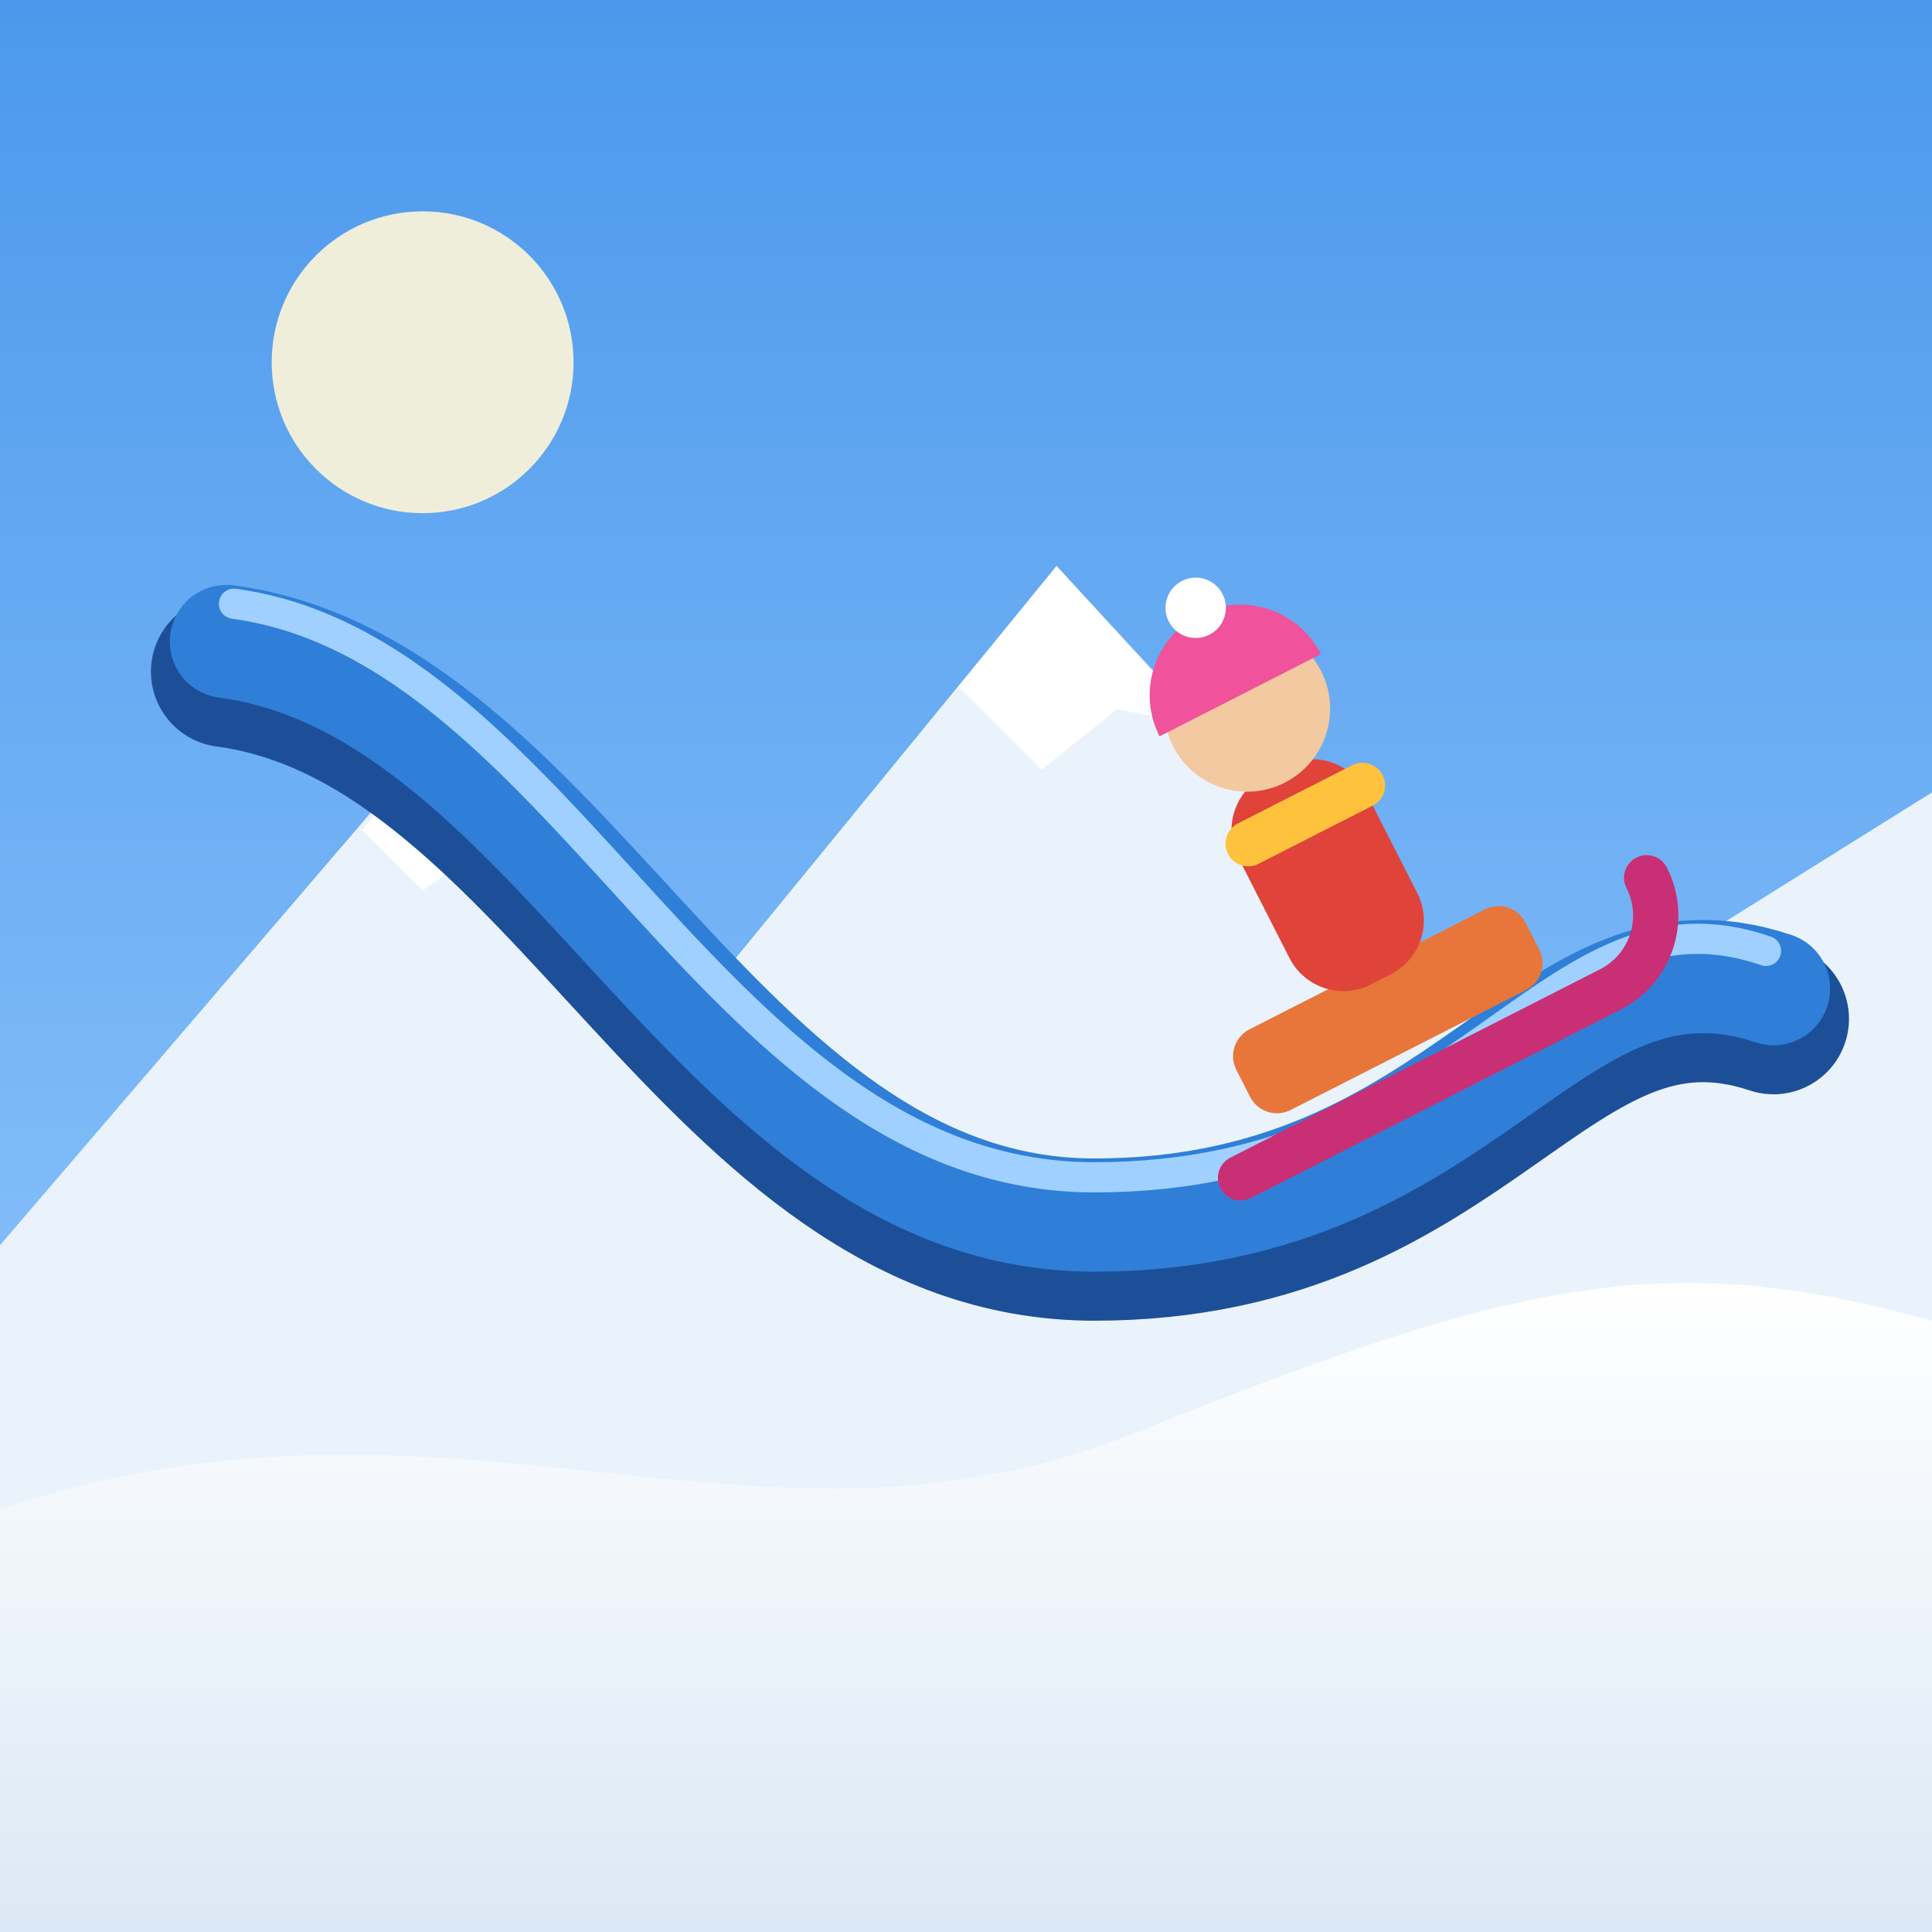
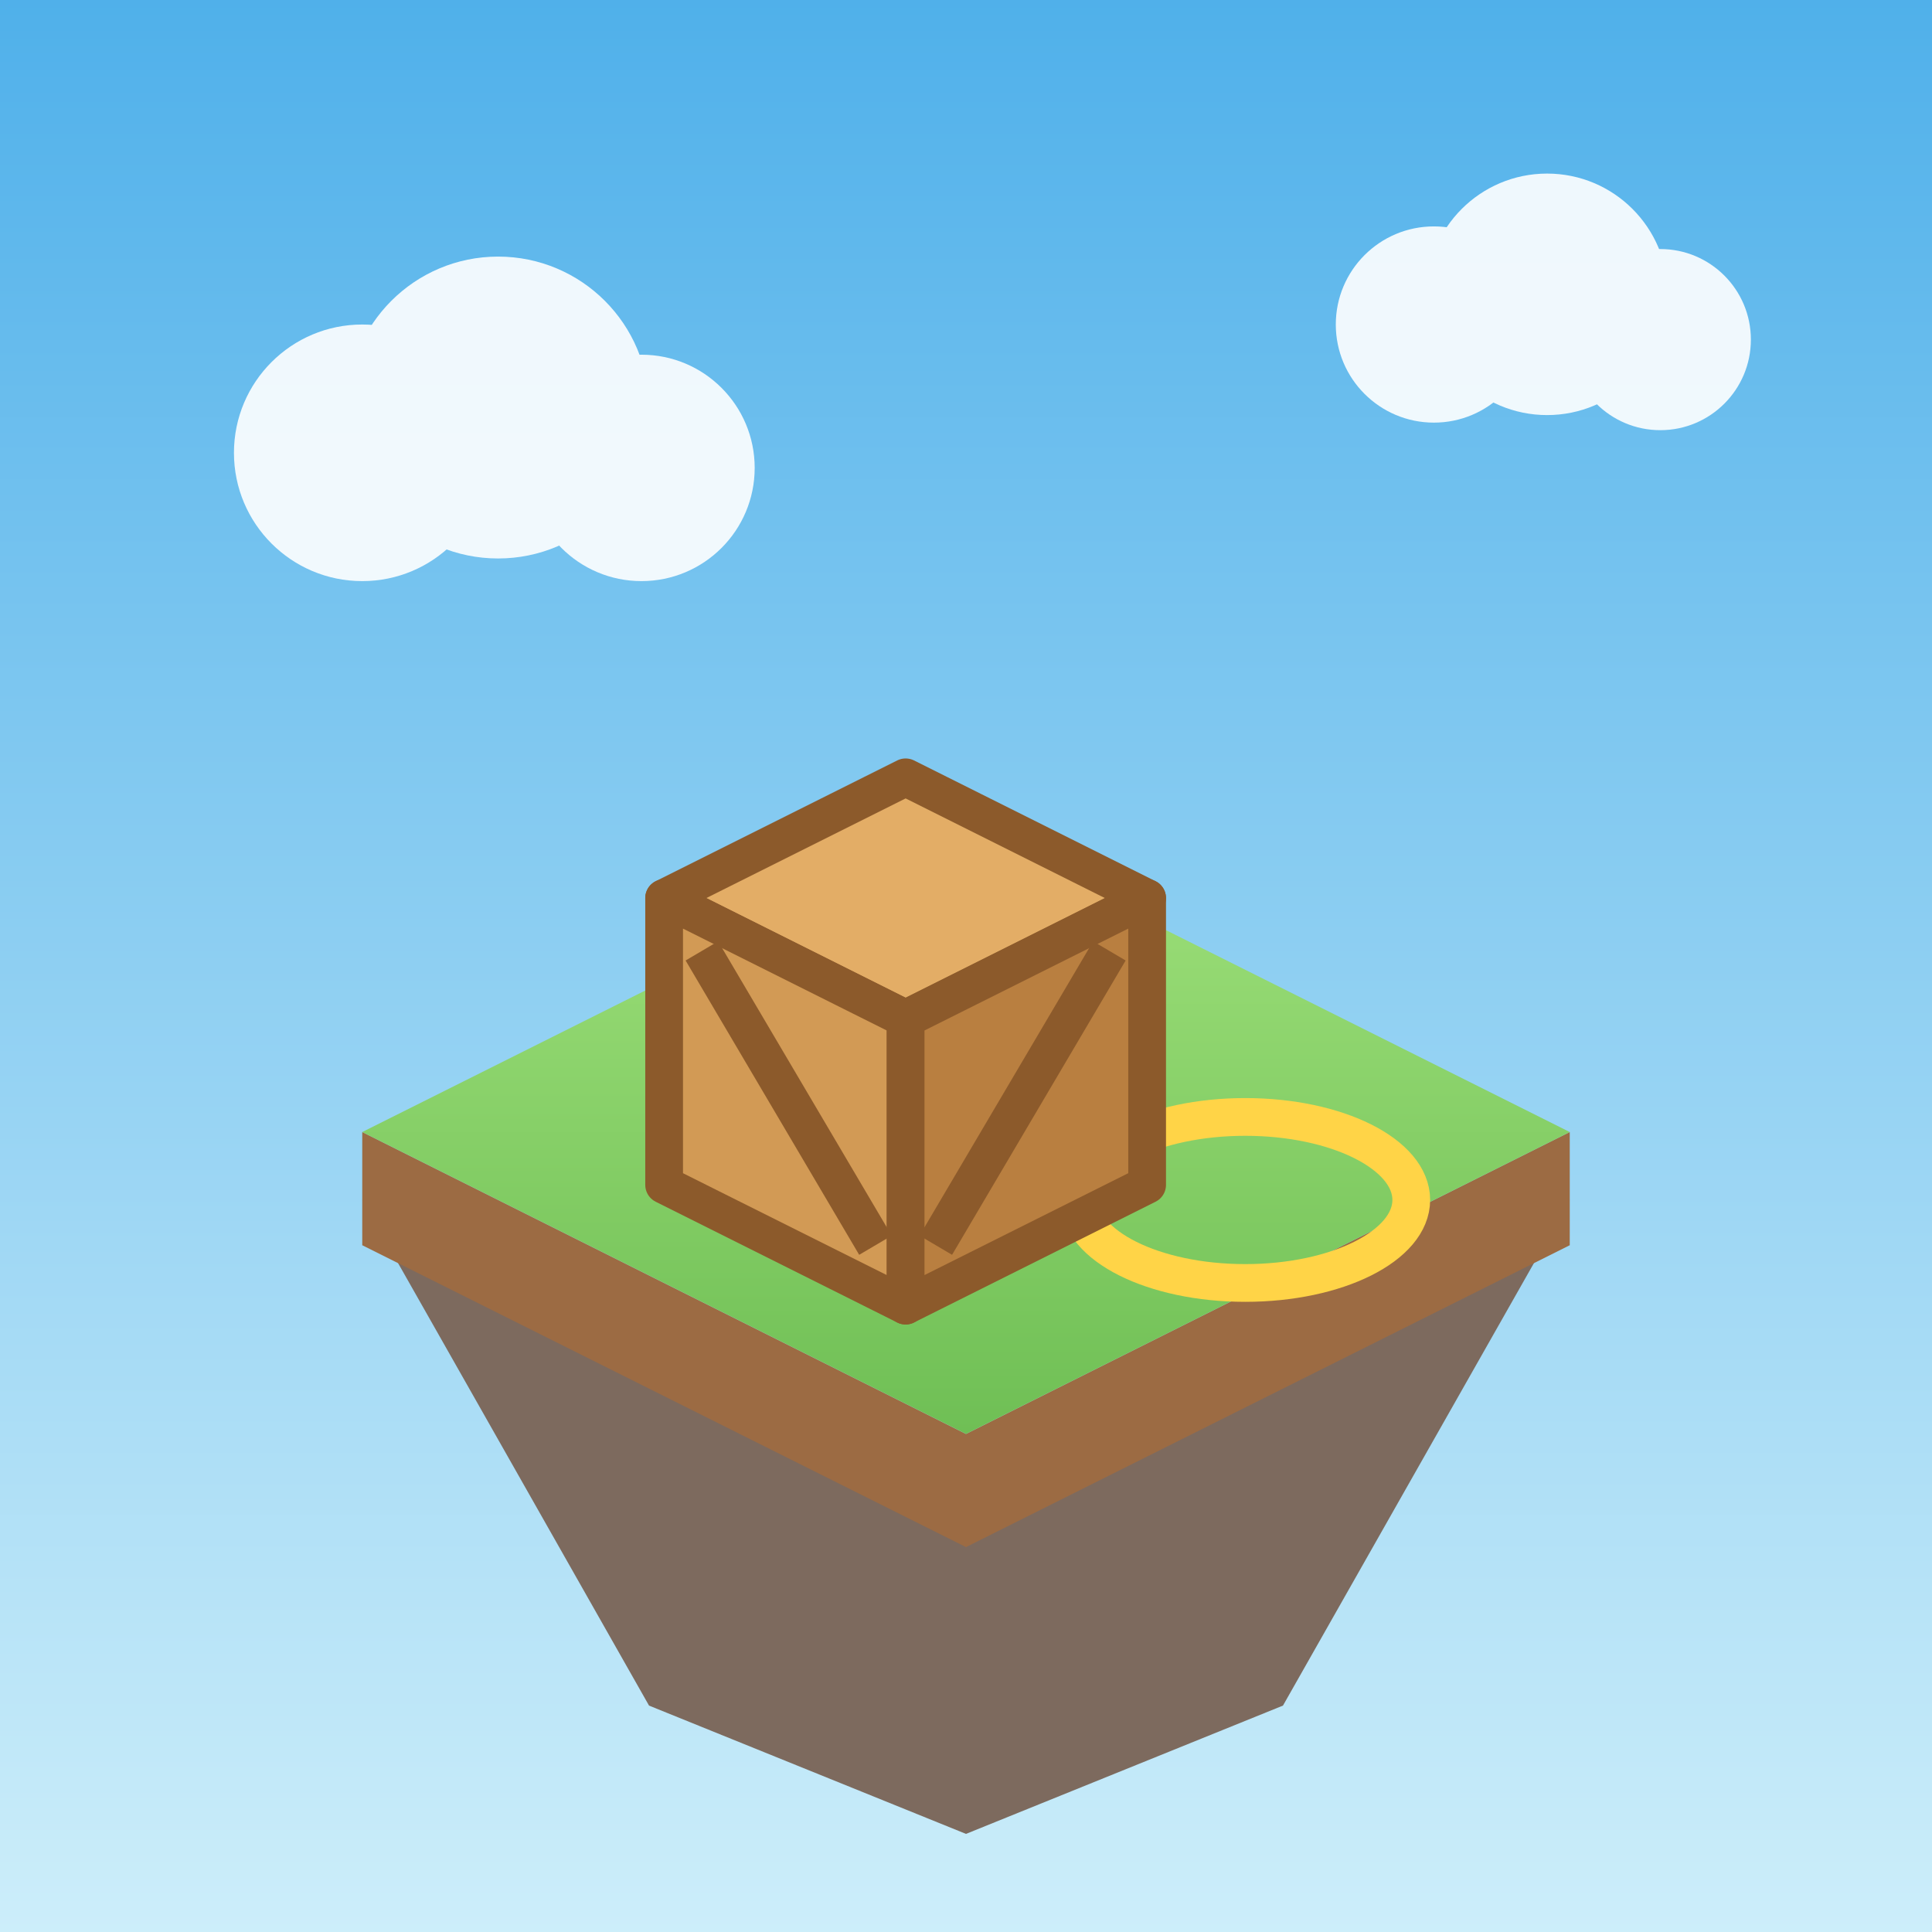
<svg xmlns="http://www.w3.org/2000/svg" viewBox="0 0 512 512">
  <defs>
    <linearGradient id="sky" x1="0" y1="0" x2="0" y2="1">
-       <stop offset="0" stop-color="#4b98ec" />
-       <stop offset="1" stop-color="#9fd0ff" />
+       <stop offset="0" stop-color="#4fb0ea" />
+       <stop offset="1" stop-color="#cdeefa" />
    </linearGradient>
-     <linearGradient id="snow" x1="0" y1="0" x2="0" y2="1">
-       <stop offset="0" stop-color="#ffffff" />
-       <stop offset="1" stop-color="#dbe8f5" />
+     <linearGradient id="grass" x1="0" y1="0" x2="0" y2="1">
+       <stop offset="0" stop-color="#9ee07a" />
+       <stop offset="1" stop-color="#6fbf55" />
    </linearGradient>
  </defs>
  <rect width="512" height="512" fill="url(#sky)" />
-   <circle cx="112" cy="96" r="40" fill="#fff6d8" opacity="0.9" />
-   <path d="M0 330 L120 190 L190 260 L280 150 L400 280 L512 210 V512 H0Z" fill="#eaf3fc" />
-   <path d="M120 190 L150 225 L132 222 L112 236 L96 220Z M280 150 L318 192 L296 188 L276 204 L254 182Z" fill="#ffffff" />
-   <path d="M0 400 C120 360 200 420 300 380 S440 330 512 350 V512 H0Z" fill="url(#snow)" />
-   <path d="M60 178 C150 190 190 330 290 330 S410 250 470 270" fill="none" stroke="#1d4f99" stroke-width="40" stroke-linecap="round" />
-   <path d="M60 170 C150 182 190 322 290 322 S410 242 470 262" fill="none" stroke="#2f7fd8" stroke-width="30" stroke-linecap="round" />
-   <path d="M62 160 C150 172 190 312 290 312 S410 232 468 252" fill="none" stroke="#9fd0ff" stroke-width="8" stroke-linecap="round" />
-   <g transform="translate(384 284) rotate(-27)">
-     <path d="M-62 0 H48 a22 22 0 0 0 22 -22" fill="none" stroke="#c92f74" stroke-width="12" stroke-linecap="round" />
-     <rect x="-50" y="-34" width="86" height="24" rx="8" fill="#e8763a" />
-     <rect x="-24" y="-92" width="38" height="62" rx="16" fill="#e0433a" />
-     <path d="M-20 -78 h34" stroke="#ffc23d" stroke-width="12" stroke-linecap="round" />
-     <circle cx="-4" cy="-110" r="22" fill="#f2c9a0" />
-     <path d="M-28 -114 a24 24 0 0 1 48 0Z" fill="#f0529c" />
-     <circle cx="-4" cy="-140" r="8" fill="#ffffff" />
+   <g fill="#ffffff" opacity="0.9">
+     <circle cx="96" cy="120" r="34" />
+     <circle cx="132" cy="108" r="40" />
+     <circle cx="170" cy="124" r="30" />
+     <circle cx="380" cy="86" r="26" />
+     <circle cx="410" cy="78" r="32" />
+     <circle cx="440" cy="90" r="24" />
+   </g>
+   <path d="M96 318 L256 398 L416 318 L340 452 L256 486 L172 452 Z" fill="#7d6a5e" />
+   <path d="M96 300 L256 380 L416 300 L416 330 L256 410 L96 330 Z" fill="#9c6b43" />
+   <path d="M96 300 L256 220 L416 300 L256 380 Z" fill="url(#grass)" />
+   <ellipse cx="330" cy="318" rx="44" ry="22" fill="none" stroke="#ffd447" stroke-width="10" />
+   <g stroke="#8c5a2b" stroke-width="10" stroke-linejoin="round">
+     <path d="M176 238 L240 206 L304 238 L240 270 Z" fill="#e3ad66" />
+     <path d="M176 238 L240 270 L240 346 L176 314 Z" fill="#d29a55" />
+     <path d="M240 270 L304 238 L304 314 L240 346 Z" fill="#b97f40" />
+     <path d="M186 252 L232 330 M294 252 L248 330" fill="none" />
  </g>
</svg>
